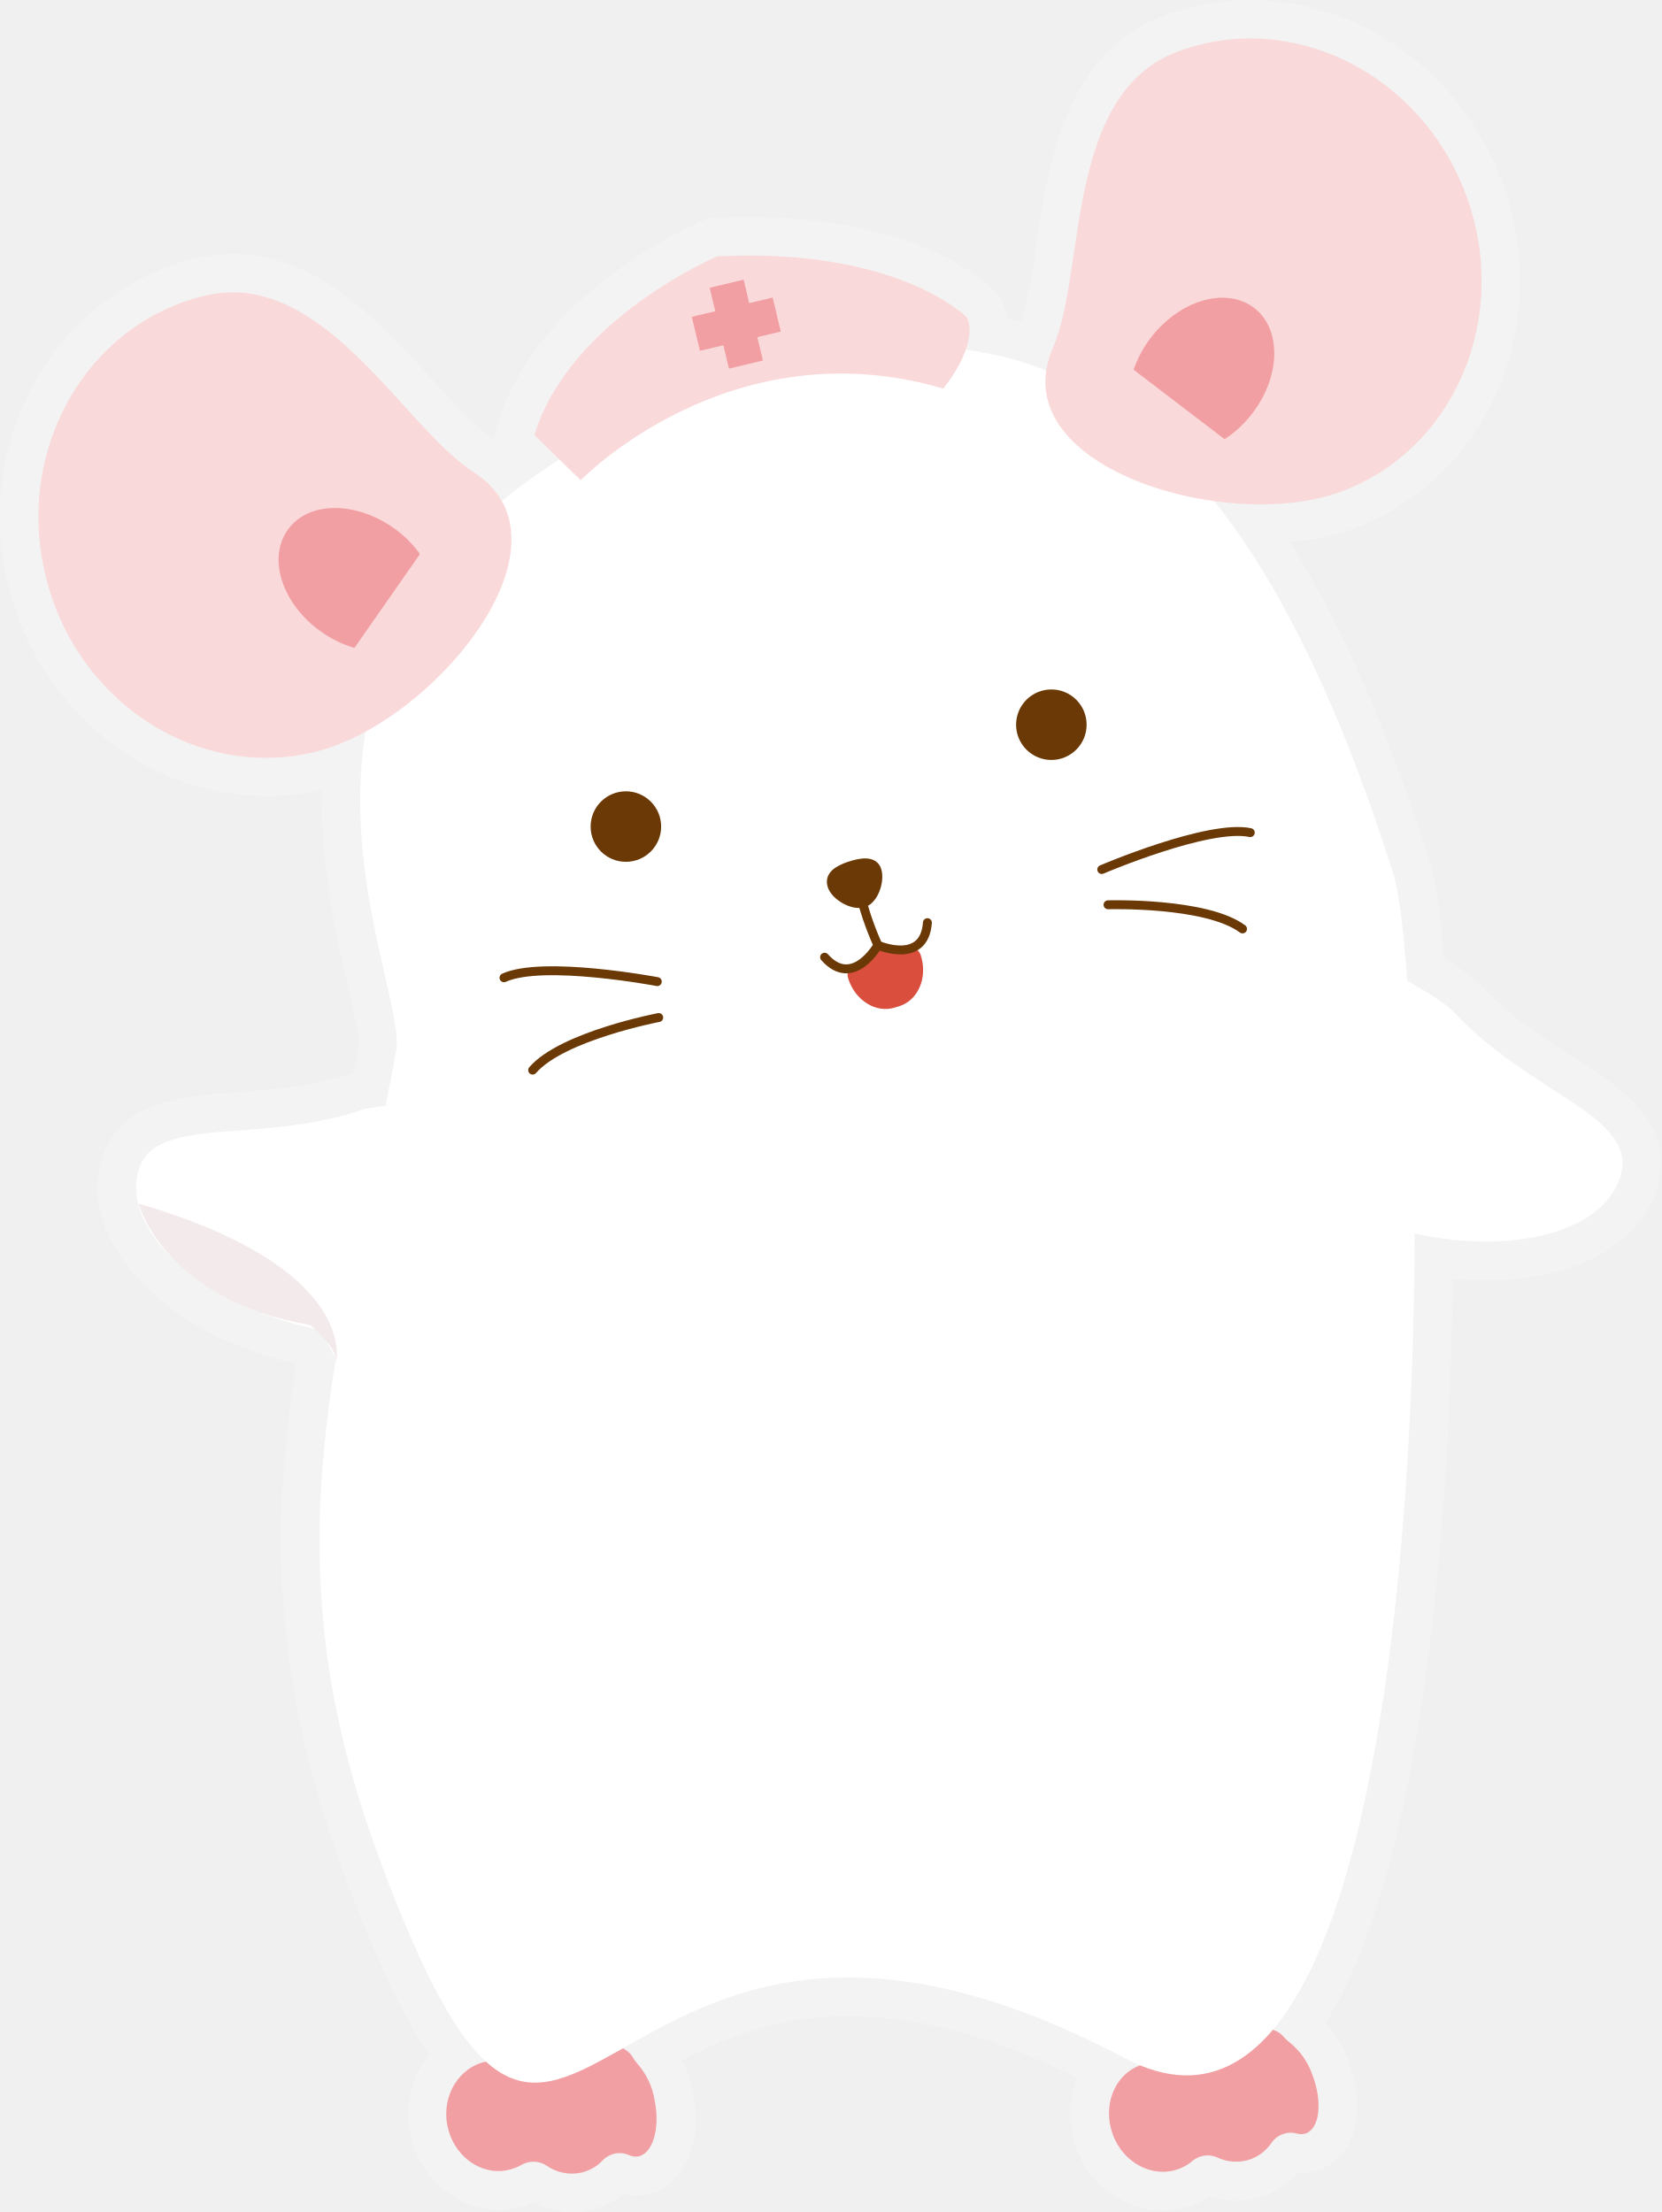
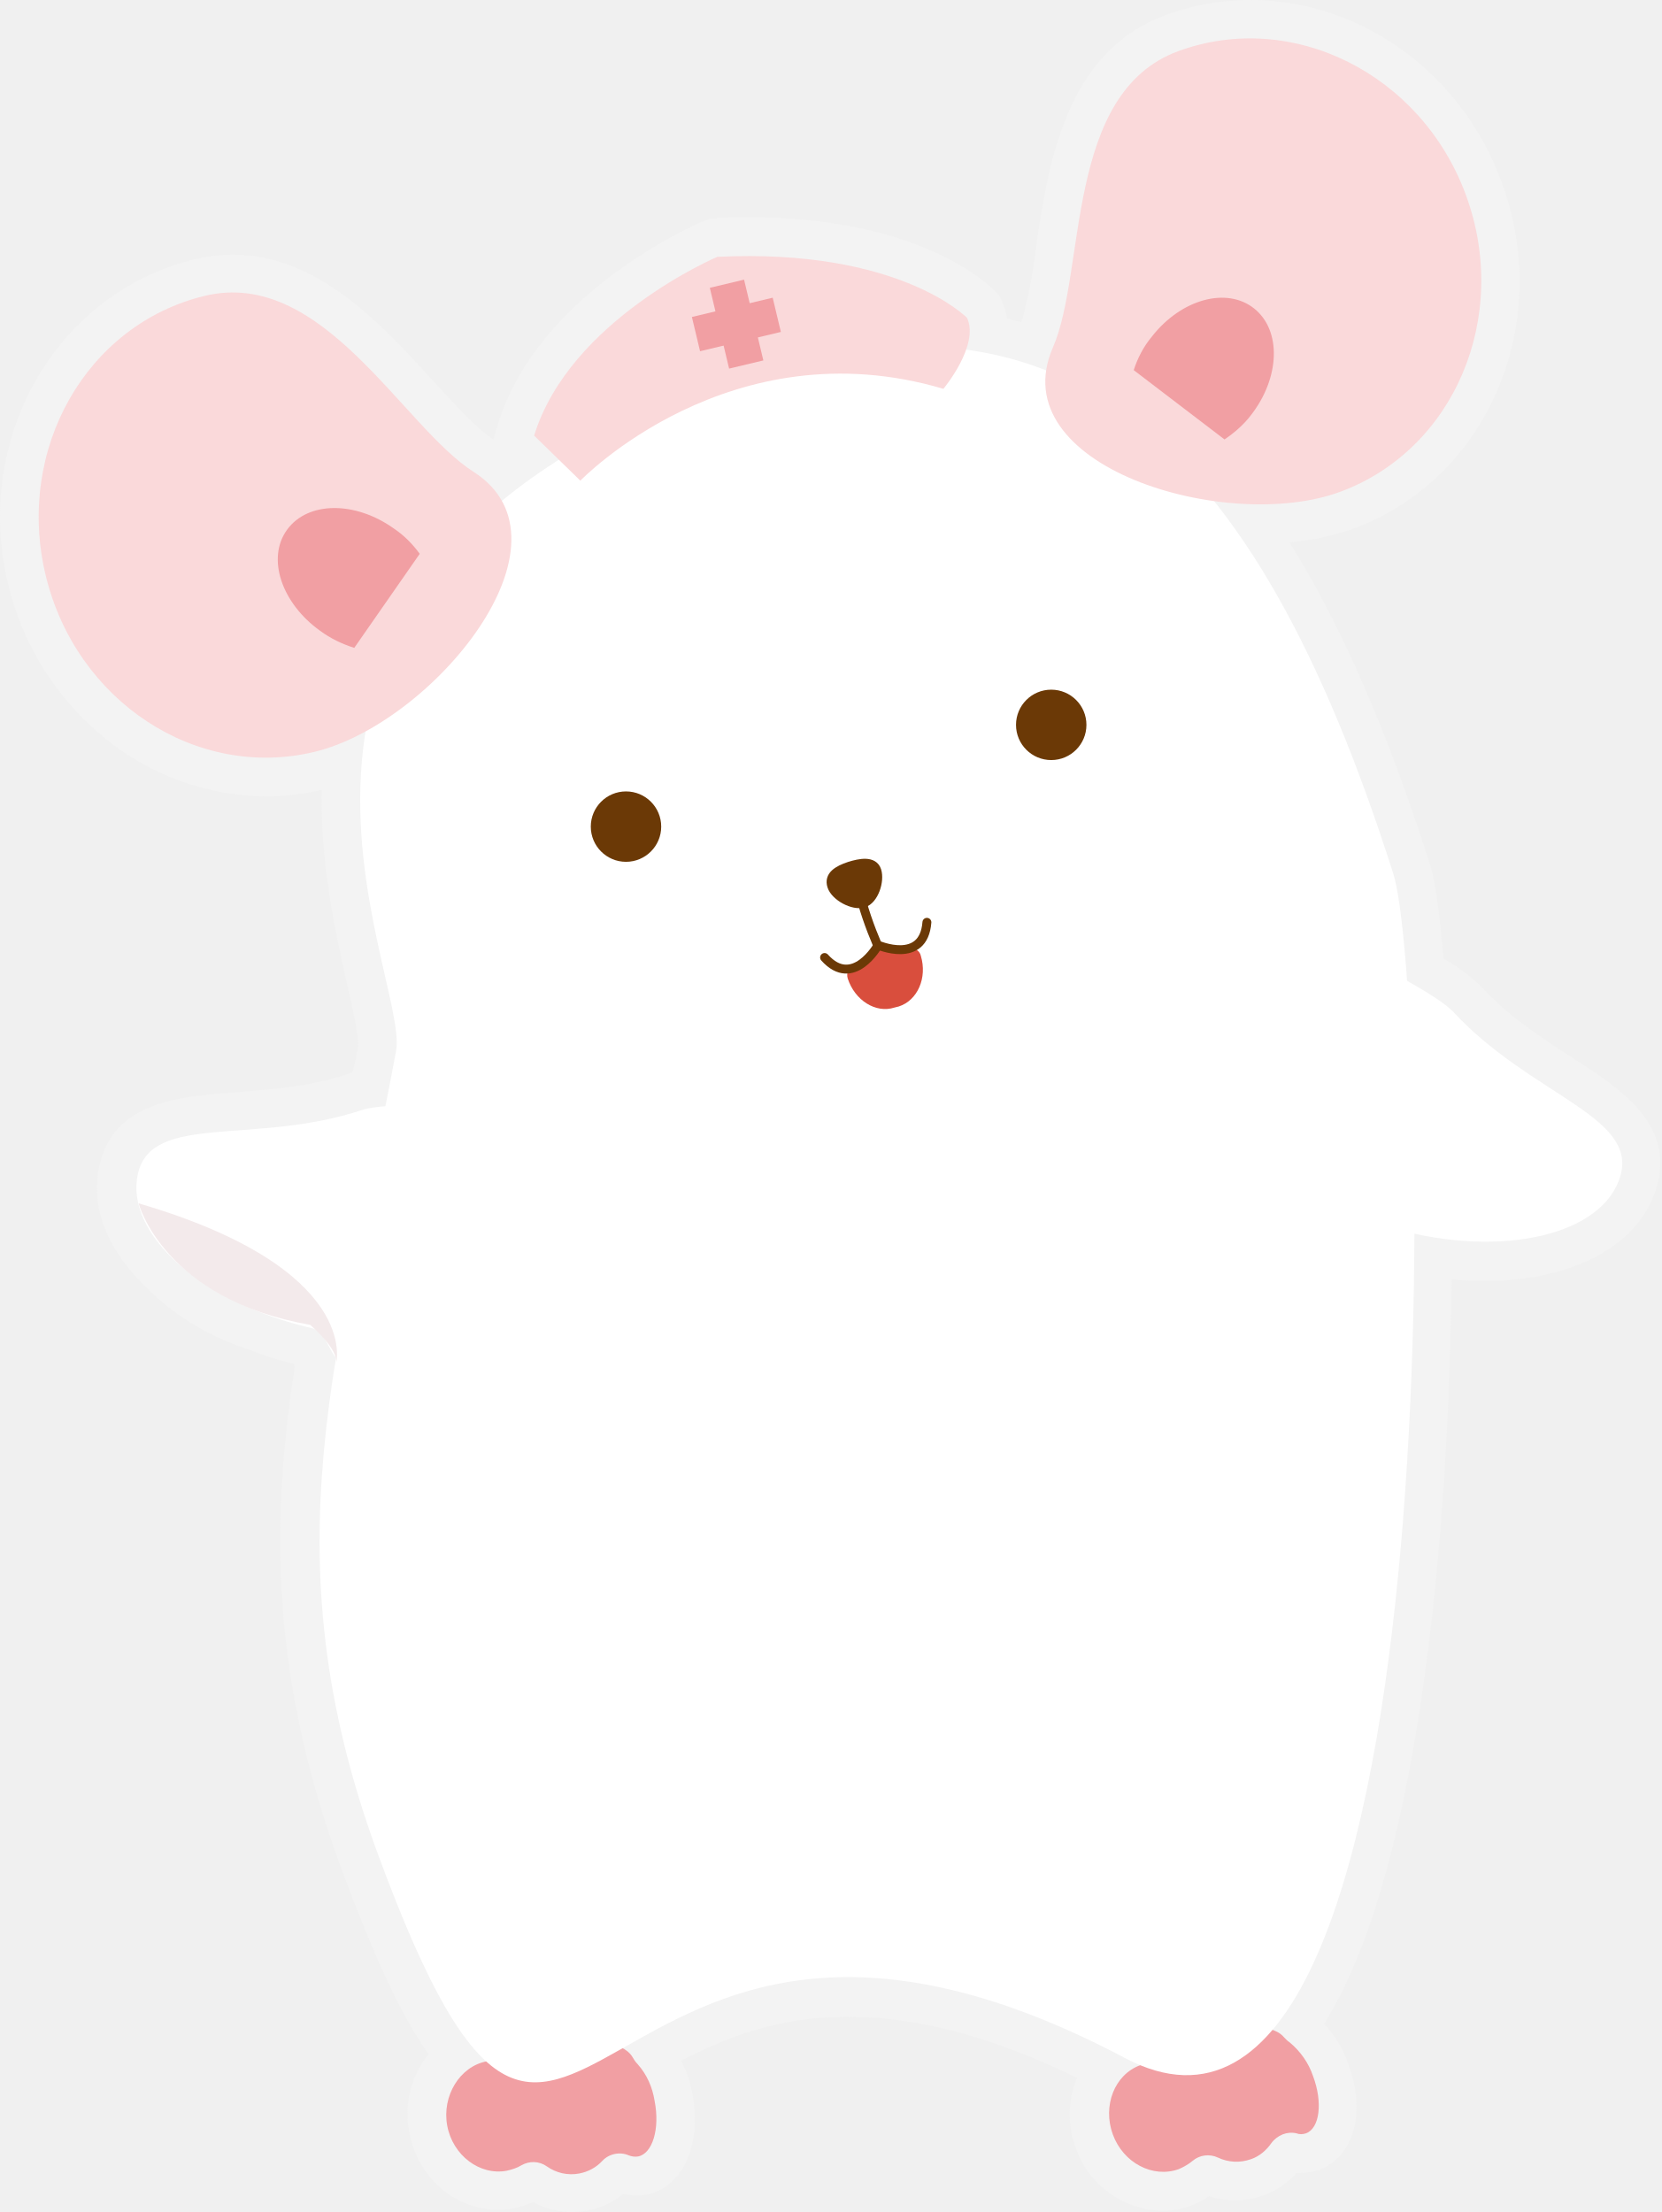
- <svg xmlns="http://www.w3.org/2000/svg" viewBox="0 0 301.97 402.17">
-   <defs>
-     <style>.cls-1{fill:#f3f3f3;}.cls-2{fill:#f19fa3;}.cls-3{fill:#fff;}.cls-4,.cls-5{fill:none;}.cls-10,.cls-5{stroke:#6b3906;stroke-width:1.62px;}.cls-5{stroke-linecap:round;stroke-linejoin:round;}.cls-6{fill:#f3eaeb;}.cls-7{fill:#fad9da;}.cls-10,.cls-8{fill:#6b3906;}.cls-9{fill:#d94e3d;}.cls-10{stroke-miterlimit:10;}</style>
-   </defs>
-   <g id="Layer_2" data-name="Layer 2">
-     <g id="Layer_1-2" data-name="Layer 1">
-       <path class="cls-1" d="M104,398.68a11.4,11.4,0,0,1-6.49-2,.86.86,0,0,0-.5-.16.79.79,0,0,0-.4.1A11.6,11.6,0,0,1,92.82,398a12.06,12.06,0,0,1-2.16.2c-6.15,0-11.5-4.72-12.72-11.23a13.75,13.75,0,0,1,4.69-13.23C77.31,367.12,71.89,356,65.5,338.64c-13.71-37.14-12.08-65.7-8.09-91-.24-.39-.45-.79-.66-1.16l-.36-.67c-.32-.37-.65-.72-.94-1A71.28,71.28,0,0,1,46.34,242a43.67,43.67,0,0,1-16.9-10.18c-6.5-6.06-9.27-12.91-7.81-19.28,2.08-9,11.54-9.73,21.56-10.48,6.57-.5,14-1.06,21.52-3.58a14.25,14.25,0,0,1,2.44-.55q.72-3.67,1.42-7.44c.36-2-.78-7-2-12.28-2.25-9.84-5.5-24.1-4.32-39.38A36.59,36.59,0,0,1,58,140.13a41.39,41.39,0,0,1-9.71,1.16c-20.49,0-38.36-14.73-43.45-35.81C-1.11,80.73,13,56,36.34,50.37a25.48,25.48,0,0,1,5.92-.71c14,0,24.49,11.57,33.78,21.77C80.33,76.14,84.38,80.59,88,82.9a19.91,19.91,0,0,1,3.89,3.22c1.37-1.05,2.8-2.08,4.27-3.1l-3-2.9.62-2c6.82-22.42,34.08-34.22,35.24-34.71l.57-.24.63,0c2-.1,3.93-.15,5.84-.15,29.93,0,41.72,11.82,42.21,12.33l.42.44.25.55a9.29,9.29,0,0,1,.77,4.43,66.14,66.14,0,0,1,8.09,2.08c.12-.32.25-.64.38-.95,1.71-3.93,2.59-9.88,3.53-16.18,2.24-15,5-33.6,21.25-39.6A41.19,41.19,0,0,1,227.29,3.5c18.62,0,35.7,12.38,42.5,30.8,8.82,23.88-2.33,50.07-24.85,58.38a46.38,46.38,0,0,1-15.79,2.51H228.1c10.67,15.35,20,36,28.54,62.7,1.17,3.68,2,11.67,2.52,18.36,2.92,1.7,6.15,3.77,7.68,5.41,5.39,5.79,11.67,9.83,17.21,13.4,8.44,5.44,16.42,10.58,13.94,19.5s-13.19,14.63-27.88,14.63a62,62,0,0,1-9.49-.75c-.34,35.79-3.64,110.67-24.3,139.93l.28.24a16.6,16.6,0,0,1,5.35,7.7c2.55,7,1.14,13.2-3.35,14.86a6.2,6.2,0,0,1-3.81.15h-.16a.74.74,0,0,0-.62.33,11.34,11.34,0,0,1-5.41,4.25,11.51,11.51,0,0,1-8.73-.36.79.79,0,0,0-.9.09,11.47,11.47,0,0,1-3.52,2.05,11.75,11.75,0,0,1-4.1.74,13.54,13.54,0,0,1-12.43-9.1,13.79,13.79,0,0,1,1.79-13.11c-17.3-8.86-32.55-13.16-46.54-13.16-15.29,0-26.35,5.28-35.31,10.24a16.64,16.64,0,0,1,3.69,8.17,18.23,18.23,0,0,1-.27,8.34c-.94,3.17-3,5.27-5.54,5.75A6.23,6.23,0,0,1,113,395a.86.86,0,0,0-.27,0,.76.76,0,0,0-.56.24,11.2,11.2,0,0,1-8.09,3.46Z" />
-       <path class="cls-1" d="M227.29,7C244,7,260,18,266.51,35.51c8.16,22.1-2,46.23-22.78,53.89a42.76,42.76,0,0,1-14.59,2.29,61.81,61.81,0,0,1-8.43-.59c12.78,16,23.35,38.77,32.59,67.84.92,2.87,1.81,9.77,2.51,19.42,3.7,2.07,7.19,4.3,8.46,5.67,14,15,33.37,18.74,30.35,29.58-2.13,7.65-11.95,12.06-24.51,12.06a61.15,61.15,0,0,1-13-1.44C256.94,277,251.21,345.56,231.4,369a4.65,4.65,0,0,1,1.79,1.12,8.08,8.08,0,0,0,1.27,1.21,13.19,13.19,0,0,1,4.19,6.09c1.79,4.84,1.22,9.51-1.26,10.43a3,3,0,0,1-.93.16,2.72,2.72,0,0,1-.8-.12,4.46,4.46,0,0,0-1-.13,4.25,4.25,0,0,0-3.53,1.88,7.87,7.87,0,0,1-3.73,2.93,8.12,8.12,0,0,1-2.7.47,8,8,0,0,1-3.34-.73,4.29,4.29,0,0,0-4.58.56,8.34,8.34,0,0,1-5.41,2,10,10,0,0,1-9.14-6.81c-1.92-5.2.33-10.83,5-12.59-.89-.37-1.81-.8-2.74-1.29-20.65-10.91-37-14.68-50.32-14.68-18.51,0-31.07,7.31-40.94,12.89a4.65,4.65,0,0,1,1.72,1.49,8.39,8.39,0,0,0,1,1.4,13.19,13.19,0,0,1,3.1,6.71c1,5.08-.4,9.58-3,10.07a3.73,3.73,0,0,1-.47,0,2.85,2.85,0,0,1-1.24-.29,4.25,4.25,0,0,0-4.78,1,7.77,7.77,0,0,1-4.17,2.26,8.27,8.27,0,0,1-1.4.12,8,8,0,0,1-4.51-1.39,4.33,4.33,0,0,0-4.61-.22,8.36,8.36,0,0,1-2.74,1,8.77,8.77,0,0,1-1.52.14c-4.38,0-8.36-3.47-9.28-8.37-1-5.41,2.12-10.54,7-11.53-5.76-5.23-11.84-16.45-19.58-37.41C56,302.71,56.44,275.62,61.06,247a2.86,2.86,0,0,0-.07-.28,29.62,29.62,0,0,1-1.73-2.92,22.84,22.84,0,0,0-2-2.08,2.94,2.94,0,0,0-.61-.22,67.4,67.4,0,0,1-9.15-2.8,39.76,39.76,0,0,1-15.65-9.41c-5.36-5-8.06-10.67-6.84-16,2.53-11,21.33-5,40.78-11.53a20.59,20.59,0,0,1,4.26-.69c.65-3.26,1.3-6.59,1.93-10,1.4-7.52-9.8-31.81-5.54-58.1a38.22,38.22,0,0,1-9.26,3.71,37.71,37.71,0,0,1-8.89,1.07c-18.34,0-35.28-13.4-40-33.14C2.74,81.75,15.67,59,37.16,53.78a21.73,21.73,0,0,1,5.1-.62c18.75,0,32,25.12,43.83,32.69a15,15,0,0,1,5.13,5.26,98.94,98.94,0,0,1,10.48-7.56L97.14,79.1C103.57,58,130.4,46.6,130.4,46.6c2-.09,3.85-.14,5.67-.14,28.79,0,39.69,11.26,39.69,11.26a7.91,7.91,0,0,1-.21,5.86,62.49,62.49,0,0,1,14.64,3.78,16.82,16.82,0,0,1,1.21-4.13c6.08-14,2-46.23,22.78-53.89A37.76,37.76,0,0,1,227.29,7m0-7V0a44.55,44.55,0,0,0-15.53,2.78c-18.18,6.71-21.26,27.32-23.5,42.37a96.26,96.26,0,0,1-2.57,13.35c-.87-.23-1.75-.45-2.63-.66a12.12,12.12,0,0,0-.92-3l-.5-1.11-.85-.88c-1.32-1.37-13.85-13.39-44.72-13.39-2,0-4,0-6,.15l-1.25.06-1.15.49c-1.22.52-29.92,12.94-37.21,36.91l-.83,2.72c-3.17-2.13-7-6.3-11-10.72-9.3-10.2-20.87-22.91-36.37-22.91a28.69,28.69,0,0,0-6.74.81C10.31,53.06-5,79.68,1.47,106.3A51.56,51.56,0,0,0,18.78,134a46.93,46.93,0,0,0,29.54,10.75,45.12,45.12,0,0,0,10.21-1.18C58.25,157.42,61.12,170,63.17,179c1,4.18,2.14,9.39,2,10.9s-.63,3.34-1,5.1l-.56.17c-7.08,2.39-14.3,2.93-20.67,3.41-10.33.78-22,1.66-24.7,13.19-1.75,7.62,1.37,15.63,8.79,22.58a46.88,46.88,0,0,0,18.13,10.94,73.07,73.07,0,0,0,8.42,2.68l.11.2.09.17c-3.92,25.46-5.31,54.24,8.46,91.54,5.85,15.87,10.84,26.55,15.8,33.63a17.43,17.43,0,0,0-3.52,14.17c1.53,8.16,8.32,14.09,16.16,14.09a15.26,15.26,0,0,0,6.28-1.35,15,15,0,0,0,7.1,1.78,14.34,14.34,0,0,0,2.62-.23h.08a14.81,14.81,0,0,0,6.6-3.07,9.82,9.82,0,0,0,2.29.27,10,10,0,0,0,1.64-.14h.11c6.69-1.25,10.31-8.85,8.62-18.11a20.06,20.06,0,0,0-2.1-6.34c8.12-4.24,17.57-8,30.27-8s26.23,3.65,41.68,11.15a17.55,17.55,0,0,0-.21,12.83,17,17,0,0,0,15.71,11.39,15.25,15.25,0,0,0,5.31-.95,15.48,15.48,0,0,0,3.24-1.66,14.93,14.93,0,0,0,9.84-.11h.08a14.77,14.77,0,0,0,6-4.14l.65,0a9.89,9.89,0,0,0,3.24-.55l.06,0,.05,0c6.38-2.36,8.66-10.47,5.45-19.31a19.83,19.83,0,0,0-4.38-7.33c7.78-12.48,13.71-32.33,17.67-59.17s5.22-55,5.53-76.25c2,.19,4.05.28,6,.28,16.33,0,28.31-6.58,31.26-17.19,3.16-11.39-6.71-17.76-15.43-23.37-5.36-3.46-11.45-7.38-16.54-12.85a34.33,34.33,0,0,0-6.9-5.11c-.7-8.44-1.55-14.26-2.53-17.33-7.67-24.14-16.07-43.38-25.51-58.36a45.84,45.84,0,0,0,11.7-2.5c24.32-9,36.4-37.18,26.92-62.88C265.77,13.3,247.37,0,227.29,0Z" />
-       <path id="Path_4" data-name="Path 4" class="cls-2" d="M207.26,375.49h0a4.8,4.8,0,0,0,1.23-.64,32.92,32.92,0,0,1,8.39-4.44c7.26-2.68,14.13-2.64,16.3-.26a8.08,8.08,0,0,0,1.27,1.21,13.19,13.19,0,0,1,4.19,6.09c1.78,4.84,1.22,9.51-1.26,10.43a2.84,2.84,0,0,1-1.73,0,4.26,4.26,0,0,0-4.55,1.75,7.87,7.87,0,0,1-3.73,2.93,8,8,0,0,1-6-.26,4.29,4.29,0,0,0-4.58.56,8.32,8.32,0,0,1-2.52,1.48c-4.72,1.74-10.11-1.07-12-6.29S202.55,377.23,207.26,375.49Z" />
-       <path id="Path_5" data-name="Path 5" class="cls-2" d="M88.5,374.8h0a4.66,4.66,0,0,0,1.31-.42,33.06,33.06,0,0,1,9-3c7.61-1.42,14.37-.22,16.11,2.5a8.39,8.39,0,0,0,1,1.4,13.19,13.19,0,0,1,3.1,6.71c1,5.08-.4,9.58-3,10.07a2.81,2.81,0,0,1-1.71-.25,4.25,4.25,0,0,0-4.78,1,7.77,7.77,0,0,1-4.17,2.26,8,8,0,0,1-5.91-1.27,4.32,4.32,0,0,0-4.61-.22,8.36,8.36,0,0,1-2.74,1c-4.94.92-9.78-2.77-10.8-8.23S83.55,375.72,88.5,374.8Z" />
-       <path id="Path_6" data-name="Path 6" class="cls-3" d="M68.78,337.43c36,97.59,36.05-15.86,135.71,36.78,60.95,32.19,55.35-194.71,48.81-215.27C228,79.36,192.73,47.23,129.59,70.21c-96,34.91-55,106.92-57.58,120.9C61.89,245.57,48.19,281.64,68.78,337.43Z" />
-       <path id="Path_7" data-name="Path 7" class="cls-3" d="M244.82,226c2.75,1.2,5.45-3.51,8.55-2.65,19.77,5.49,38.24,1.15,41.25-9.69S278.25,199.05,264.27,184c-2.83-3.05-16.55-10.32-19.46-10.71Z" />
-       <path id="Path_8" data-name="Path 8" class="cls-3" d="M62.93,247.9c-3-.25-3.11-5.69-6.25-6.41-20-4.6-34.16-17.22-31.64-28.18s21.33-5,40.78-11.53c4-1.33,19.48-1.18,22.22-.14Z" />
-       <path id="Path_9" data-name="Path 9" class="cls-4" d="M197.22,241l-6.17,21.68-10.8,38-13.72,48.23" />
-       <g id="Group_205" data-name="Group 205">
-         <path id="Path_10" data-name="Path 10" class="cls-3" d="M83,168.16c8.85,24,33.41,49,49.57,27.7,13.44-17.72,30.61-33.38,21.76-57.35s-32.94-37.16-53.8-29.46S74.11,144.19,83,168.16Z" />
-         <path id="Path_11" data-name="Path 11" class="cls-3" d="M224.92,125c8.85,24,14.7,75.83-19.71,57.36-19.6-10.52-41.24-17.59-50.09-41.56s.9-49.65,21.76-57.35S216.07,101,224.92,125Z" />
-         <path id="Path_12" data-name="Path 12" class="cls-3" d="M137.07,340.49a53.45,53.45,0,0,1,22.79,3.23L187.32,354c14.28,5.46,34.81-5.05,39.74-14.16,7.87-14.54,9.09-40.16,9.95-55a78.47,78.47,0,0,0-.91-17.25l-13-79c-.37-2.27-.68-4.54-.85-6.83-1.07-14.16-10.71-13-26.49-12.78l-48.43.65c-29.06.39-42.34,22.53-52.87,51.47a52.82,52.82,0,0,0-2.2,8L81.43,284.83a51.71,51.71,0,0,0-.94,12.35C81.3,314,88.09,336,101.2,340.8,106.06,342.57,124.62,341.44,137.07,340.49Z" />
-         <circle id="Ellipse_17" data-name="Ellipse 17" class="cls-3" cx="161.35" cy="167.33" r="27.81" />
+ <svg xmlns="http://www.w3.org/2000/svg" version="1.1" id="Layer_1" x="0px" y="0px" viewBox="0 0 302 402.2" style="enable-background:new 0 0 302 402.2;" xml:space="preserve">
+   <style type="text/css">
+ 	.st0{fill:#F3F3F3;}
+ 	.st1{fill:#F19FA3;}
+ 	.st2{fill:#FFFFFF;}
+ 	.st3{fill:none;}
+ 	.st4{fill:none;stroke:#6B3906;stroke-width:1.62;stroke-linecap:round;stroke-linejoin:round;}
+ 	.st5{fill:#F3EAEB;}
+ 	.st6{fill:#FAD9DA;}
+ 	.st7{fill:#6B3906;}
+ 	.st8{fill:#D94E3D;}
+ 	.st9{fill:#6B3906;stroke:#6B3906;stroke-width:1.62;stroke-miterlimit:10;}
+ </style>
+   <g>
+     <g id="Layer_1-2">
+       <path class="st0" d="M104,398.7c-2.3,0-4.6-0.7-6.5-2c-0.1-0.1-0.3-0.2-0.5-0.2c-0.1,0-0.3,0-0.4,0.1c-1.2,0.7-2.5,1.1-3.8,1.4    c-0.7,0.1-1.4,0.2-2.2,0.2c-6.2,0-11.5-4.7-12.7-11.2c-1-4.9,0.8-10,4.7-13.2c-5.3-6.6-10.7-17.7-17.1-35.1    c-13.7-37.1-12.1-65.7-8.1-91c-0.2-0.4-0.5-0.8-0.7-1.2l-0.4-0.7c-0.3-0.4-0.7-0.7-0.9-1c-3.1-0.7-6.1-1.7-9.1-2.8    c-6.3-2.1-12.1-5.5-16.9-10.2c-6.5-6.1-9.3-12.9-7.8-19.3c2.1-9,11.5-9.7,21.6-10.5c6.6-0.5,14-1.1,21.5-3.6    c0.8-0.3,1.6-0.4,2.4-0.6c0.5-2.4,1-4.9,1.4-7.4c0.4-2-0.8-7-2-12.3c-2.2-9.8-5.5-24.1-4.3-39.4c-1.4,0.5-2.8,1-4.3,1.3    c-3.2,0.8-6.4,1.2-9.7,1.2c-20.5,0-38.4-14.7-43.5-35.8C-1.1,80.7,13,56,36.3,50.4c1.9-0.5,3.9-0.7,5.9-0.7    c14,0,24.5,11.6,33.8,21.8c4.3,4.7,8.3,9.2,12,11.5c1.4,0.9,2.7,2,3.9,3.2c1.4-1.1,2.8-2.1,4.3-3.1l-3-2.9l0.6-2    c6.8-22.4,34.1-34.2,35.2-34.7l0.6-0.2h0.6c2-0.1,3.9-0.2,5.8-0.2c29.9,0,41.7,11.8,42.2,12.3l0.4,0.4l0.2,0.5    c0.6,1.4,0.9,2.9,0.8,4.4c2.7,0.5,5.4,1.2,8.1,2.1c0.1-0.3,0.2-0.6,0.4-1c1.7-3.9,2.6-9.9,3.5-16.2c2.2-15,5-33.6,21.2-39.6    c4.6-1.7,9.4-2.6,14.3-2.6c18.6,0,35.7,12.4,42.5,30.8c8.8,23.9-2.3,50.1-24.9,58.4c-5.1,1.7-10.4,2.6-15.8,2.5h-1    c10.7,15.3,20,36,28.5,62.7c1.2,3.7,2,11.7,2.5,18.4c2.9,1.7,6.1,3.8,7.7,5.4c5.4,5.8,11.7,9.8,17.2,13.4    c8.4,5.4,16.4,10.6,13.9,19.5s-13.2,14.6-27.9,14.6c-3.2,0-6.4-0.3-9.5-0.8c-0.3,35.8-3.6,110.7-24.3,139.9l0.3,0.2    c2.5,2,4.3,4.7,5.4,7.7c2.6,7,1.1,13.2-3.4,14.9c-1.2,0.4-2.6,0.5-3.8,0.1h-0.2c-0.2,0-0.5,0.1-0.6,0.3c-1.3,1.9-3.2,3.4-5.4,4.2    c-2.8,1-6,0.9-8.7-0.4c-0.3-0.2-0.6-0.1-0.9,0.1c-1,0.9-2.2,1.6-3.5,2c-1.3,0.5-2.7,0.7-4.1,0.7c-5.6-0.2-10.6-3.8-12.4-9.1    c-1.7-4.4-1-9.3,1.8-13.1c-17.3-8.9-32.6-13.2-46.5-13.2c-15.3,0-26.3,5.3-35.3,10.2c2,2.3,3.2,5.2,3.7,8.2    c0.6,2.8,0.5,5.6-0.3,8.3c-0.9,3.2-3,5.3-5.5,5.8c-1.3,0.2-2.6,0-3.7-0.5c-0.1,0-0.2,0-0.3,0c-0.2,0-0.4,0.1-0.6,0.2    C110.1,397.4,107.1,398.7,104,398.7L104,398.7z" />
+       <path class="st0" d="M227.3,7C244,7,260,18,266.5,35.5c8.2,22.1-2,46.2-22.8,53.9c-4.7,1.6-9.6,2.4-14.6,2.3    c-2.8,0-5.6-0.2-8.4-0.6c12.8,16,23.4,38.8,32.6,67.8c0.9,2.9,1.8,9.8,2.5,19.4c3.7,2.1,7.2,4.3,8.5,5.7    c14,15,33.4,18.7,30.4,29.6c-2.1,7.6-12,12.1-24.5,12.1c-4.4,0-8.7-0.5-13-1.4c-0.2,52.8-5.9,121.3-25.7,144.8    c0.7,0.2,1.3,0.6,1.8,1.1c0.4,0.4,0.8,0.9,1.3,1.2c1.9,1.6,3.4,3.7,4.2,6.1c1.8,4.8,1.2,9.5-1.3,10.4c-0.3,0.1-0.6,0.2-0.9,0.2    c-0.3,0-0.5,0-0.8-0.1c-0.3-0.1-0.7-0.1-1-0.1c-1.4,0-2.7,0.7-3.5,1.9c-0.9,1.3-2.2,2.4-3.7,2.9c-0.9,0.3-1.8,0.5-2.7,0.5    c-1.2,0-2.3-0.2-3.3-0.7c-1.5-0.7-3.3-0.5-4.6,0.6c-1.5,1.3-3.4,2-5.4,2c-4.2-0.1-7.8-2.9-9.1-6.8c-1.9-5.2,0.3-10.8,5-12.6    c-0.9-0.4-1.8-0.8-2.7-1.3c-20.6-10.9-37-14.7-50.3-14.7c-18.5,0-31.1,7.3-40.9,12.9c0.7,0.3,1.3,0.9,1.7,1.5c0.3,0.5,0.6,1,1,1.4    c1.7,1.9,2.7,4.2,3.1,6.7c1,5.1-0.4,9.6-3,10.1c-0.2,0-0.3,0-0.5,0c-0.4,0-0.9-0.1-1.2-0.3c-1.6-0.7-3.6-0.3-4.8,1    c-1.1,1.2-2.6,2-4.2,2.3c-0.5,0.1-0.9,0.1-1.4,0.1c-1.6,0-3.2-0.5-4.5-1.4c-1.4-1-3.2-1-4.6-0.2c-0.8,0.5-1.8,0.8-2.7,1    c-0.5,0.1-1,0.1-1.5,0.1c-4.4,0-8.4-3.5-9.3-8.4c-1-5.4,2.1-10.5,7-11.5c-5.8-5.2-11.8-16.5-19.6-37.4    C56,302.7,56.4,275.6,61.1,247c0-0.1,0-0.2-0.1-0.3c-0.6-0.9-1.2-1.9-1.7-2.9c-0.6-0.7-1.3-1.4-2-2.1c-0.2-0.1-0.4-0.2-0.6-0.2    c-3.1-0.7-6.2-1.7-9.2-2.8c-5.9-1.9-11.2-5.1-15.6-9.4c-5.4-5-8.1-10.7-6.8-16c2.5-11,21.3-5,40.8-11.5c1.4-0.4,2.8-0.6,4.3-0.7    c0.7-3.3,1.3-6.6,1.9-10c1.4-7.5-9.8-31.8-5.5-58.1c-2.9,1.6-6,2.9-9.3,3.7c-2.9,0.7-5.9,1.1-8.9,1.1c-18.3,0-35.3-13.4-40-33.1    C2.7,81.8,15.7,59,37.2,53.8c1.7-0.4,3.4-0.6,5.1-0.6c18.8,0,32,25.1,43.8,32.7c2.1,1.3,3.9,3.1,5.1,5.3c3.3-2.7,6.8-5.3,10.5-7.6    l-4.6-4.5c6.4-21.1,33.3-32.5,33.3-32.5c2-0.1,3.9-0.1,5.7-0.1c28.8,0,39.7,11.3,39.7,11.3c0.7,1.9,0.6,4-0.2,5.9    c5,0.7,9.9,1.9,14.6,3.8c0.2-1.4,0.6-2.8,1.2-4.1c6.1-14,2-46.2,22.8-53.9C218.4,7.8,222.8,7,227.3,7 M227.3,0L227.3,0    c-5.3,0-10.6,0.9-15.5,2.8c-18.2,6.7-21.3,27.3-23.5,42.4c-0.5,4.5-1.4,9-2.6,13.4c-0.9-0.2-1.8-0.5-2.6-0.7c-0.2-1-0.5-2-0.9-3    l-0.5-1.1l-0.9-0.9c-1.3-1.4-13.9-13.4-44.7-13.4c-2,0-4,0-6,0.2l-1.2,0.1l-1.2,0.5c-1.2,0.5-29.9,12.9-37.2,36.9l-0.8,2.7    c-3.2-2.1-7-6.3-11-10.7c-9.3-10.2-20.9-22.9-36.4-22.9c-2.3,0-4.5,0.3-6.7,0.8C10.3,53.1-5,79.7,1.5,106.3    c2.6,10.9,8.7,20.6,17.3,27.7c8.3,6.9,18.8,10.7,29.5,10.8c3.4,0,6.9-0.4,10.2-1.2c-0.3,13.8,2.6,26.4,4.6,35.4    c1,4.2,2.1,9.4,2,10.9s-0.6,3.3-1,5.1l-0.6,0.2c-7.1,2.4-14.3,2.9-20.7,3.4c-10.3,0.8-22,1.7-24.7,13.2    c-1.8,7.6,1.4,15.6,8.8,22.6c5.1,5,11.3,8.7,18.1,10.9c2.8,1.1,5.6,2,8.4,2.7l0.1,0.2l0.1,0.2c-3.9,25.5-5.3,54.2,8.5,91.5    c5.9,15.9,10.8,26.5,15.8,33.6c-3.2,4-4.5,9.2-3.5,14.2c1.5,8.2,8.3,14.1,16.2,14.1c2.2,0,4.3-0.5,6.3-1.4    c2.2,1.2,4.6,1.8,7.1,1.8c0.9,0,1.8-0.1,2.6-0.2h0.1c2.4-0.5,4.7-1.5,6.6-3.1c0.8,0.2,1.5,0.3,2.3,0.3c0.5,0,1.1,0,1.6-0.1h0.1    c6.7-1.2,10.3-8.9,8.6-18.1c-0.3-2.2-1.1-4.4-2.1-6.3c8.1-4.2,17.6-8,30.3-8s26.2,3.6,41.7,11.1c-1.7,4.1-1.8,8.7-0.2,12.8    c2.3,6.7,8.6,11.2,15.7,11.4c1.8,0,3.6-0.3,5.3-1c1.1-0.4,2.2-1,3.2-1.7c3.2,1.1,6.7,1,9.8-0.1h0.1c2.3-0.9,4.4-2.3,6-4.1h0.6    c1.1,0,2.2-0.2,3.2-0.5h0.1h0.1c6.4-2.4,8.7-10.5,5.4-19.3c-0.9-2.7-2.4-5.2-4.4-7.3c7.8-12.5,13.7-32.3,17.7-59.2    s5.2-55,5.5-76.2c2,0.2,4,0.3,6,0.3c16.3,0,28.3-6.6,31.3-17.2c3.2-11.4-6.7-17.8-15.4-23.4c-5.4-3.5-11.5-7.4-16.5-12.9    c-2.1-2-4.4-3.7-6.9-5.1c-0.7-8.4-1.5-14.3-2.5-17.3c-7.7-24.1-16.1-43.4-25.5-58.4c4-0.3,7.9-1.2,11.7-2.5    c24.3-9,36.4-37.2,26.9-62.9C265.8,13.3,247.4,0,227.3,0z" />
+       <path id="Path_4" class="st1" d="M207.3,375.5L207.3,375.5c0.4-0.2,0.9-0.4,1.2-0.6c2.6-1.9,5.4-3.4,8.4-4.4    c7.3-2.7,14.1-2.6,16.3-0.3c0.4,0.4,0.8,0.9,1.3,1.2c1.9,1.6,3.4,3.7,4.2,6.1c1.8,4.8,1.2,9.5-1.3,10.4c-0.6,0.2-1.2,0.2-1.7,0    c-1.7-0.4-3.5,0.3-4.6,1.8c-0.9,1.3-2.2,2.4-3.7,2.9c-2,0.7-4.1,0.6-6-0.3c-1.5-0.7-3.3-0.5-4.6,0.6c-0.7,0.6-1.6,1.1-2.5,1.5    c-4.7,1.7-10.1-1.1-12-6.3S202.6,377.2,207.3,375.5z" />
+       <path id="Path_5" class="st1" d="M88.5,374.8L88.5,374.8c0.5-0.1,0.9-0.2,1.3-0.4c2.8-1.4,5.9-2.4,9-3c7.6-1.4,14.4-0.2,16.1,2.5    c0.3,0.5,0.6,1,1,1.4c1.7,1.9,2.7,4.2,3.1,6.7c1,5.1-0.4,9.6-3,10.1c-0.6,0.1-1.2,0-1.7-0.2c-1.6-0.7-3.6-0.3-4.8,1    c-1.1,1.2-2.6,2-4.2,2.3c-2.1,0.4-4.2-0.1-5.9-1.3c-1.4-1-3.2-1-4.6-0.2c-0.8,0.5-1.8,0.8-2.7,1c-4.9,0.9-9.8-2.8-10.8-8.2    S83.6,375.7,88.5,374.8z" />
+       <path id="Path_6" class="st2" d="M68.8,337.4c36,97.6,36.1-15.9,135.7,36.8c60.9,32.2,55.3-194.7,48.8-215.3    C228,79.4,192.7,47.2,129.6,70.2c-96,34.9-55,106.9-57.6,120.9C61.9,245.6,48.2,281.6,68.8,337.4z" />
+       <path id="Path_7" class="st2" d="M244.8,226c2.8,1.2,5.4-3.5,8.6-2.6c19.8,5.5,38.2,1.1,41.2-9.7s-16.4-14.6-30.4-29.7    c-2.8-3.1-16.6-10.3-19.5-10.7L244.8,226z" />
+       <path id="Path_8" class="st2" d="M62.9,247.9c-3-0.2-3.1-5.7-6.2-6.4c-20-4.6-34.2-17.2-31.6-28.2s21.3-5,40.8-11.5    c4-1.3,19.5-1.2,22.2-0.1L62.9,247.9z" />
+       <path id="Path_9" class="st3" d="M197.2,241l-6.2,21.7l-10.8,38l-13.7,48.2" />
+       <g id="Group_205">
+         <path id="Path_10" class="st2" d="M83,168.2c8.8,24,33.4,49,49.6,27.7c13.4-17.7,30.6-33.4,21.8-57.3s-32.9-37.2-53.8-29.5     S74.1,144.2,83,168.2z" />
+         <path id="Path_11" class="st2" d="M224.9,125c8.9,24,14.7,75.8-19.7,57.4c-19.6-10.5-41.2-17.6-50.1-41.6s0.9-49.7,21.8-57.3     S216.1,101,224.9,125z" />
+         <path id="Path_12" class="st2" d="M137.1,340.5c7.7-0.6,15.5,0.5,22.8,3.2l27.5,10.3c14.3,5.5,34.8-5,39.7-14.2     c7.9-14.5,9.1-40.2,9.9-55c0.3-5.8,0-11.6-0.9-17.2l-13-79c-0.4-2.3-0.7-4.5-0.9-6.8c-1.1-14.2-10.7-13-26.5-12.8l-48.4,0.6     c-29.1,0.4-42.3,22.5-52.9,51.5c-0.9,2.6-1.7,5.3-2.2,8l-10.8,55.7c-0.8,4.1-1.1,8.2-0.9,12.4c0.8,16.8,7.6,38.8,20.7,43.6     C106.1,342.6,124.6,341.4,137.1,340.5z" />
+         <circle id="Ellipse_17" class="st2" cx="161.4" cy="167.3" r="27.8" />
      </g>
-       <path id="Path_13" data-name="Path 13" class="cls-5" d="M119.48,178.47s-20.76-3.93-27.87-.7" />
-       <path id="Path_14" data-name="Path 14" class="cls-5" d="M119.74,185s-17.52,3.34-22.92,9.56" />
-       <path id="Path_15" data-name="Path 15" class="cls-5" d="M200.27,158.09s19.42-8.32,27-6.71" />
-       <path id="Path_16" data-name="Path 16" class="cls-5" d="M201.41,164.5s17.84-.52,24.45,4.39" />
-       <path id="Path_18" data-name="Path 18" class="cls-6" d="M25.19,218.83s4.51,17.45,31.23,22.1c0,0,5.23,4.36,4.65,7C61.07,247.9,65.85,230.74,25.19,218.83Z" />
-       <path id="Path_19" data-name="Path 19" class="cls-7" d="M191.4,63.23C182,84.85,223,97.05,243.73,89.4s30.94-31.79,22.78-53.89S234.92,1.69,214.18,9.34,197.48,49.24,191.4,63.23Z" />
-       <path id="Path_20" data-name="Path 20" class="cls-7" d="M86.09,85.85c19.84,12.72-7.4,45.68-28.88,50.87s-43.4-9.16-48.94-32.07S15.67,59,37.16,53.78,73.25,77.61,86.09,85.85Z" />
-       <path id="Path_21" data-name="Path 21" class="cls-2" d="M209.39,61.15a20.21,20.21,0,0,0-3.33,6.07L222.6,79.85a20.2,20.2,0,0,0,4.84-4.43c5.33-6.75,5.62-15.42.63-19.36S214.72,54.4,209.39,61.15Z" />
-       <path id="Path_22" data-name="Path 22" class="cls-2" d="M58.22,114.74a20.11,20.11,0,0,0,6.21,3.06l11.91-17.07a20.27,20.27,0,0,0-4.65-4.64c-7-5-15.64-5-19.36.2S51.24,109.71,58.22,114.74Z" />
-       <circle id="Ellipse_18" data-name="Ellipse 18" class="cls-8" cx="191.11" cy="131.76" r="6.41" />
-       <circle id="Ellipse_19" data-name="Ellipse 19" class="cls-8" cx="113.77" cy="150.28" r="6.41" />
-       <path id="Path_23" data-name="Path 23" class="cls-9" d="M155.28,175.38l2.78-.86s1.47-2.43,2.08-2.14a28.69,28.69,0,0,0,3.33.47l1.63-.5a1.93,1.93,0,0,1,2.31,1.45c1.24,4-.55,8.1-4,9.16l-.76.23c-3.44,1.07-7.23-1.31-8.47-5.3h0A2,2,0,0,1,155.28,175.38Z" />
-       <g id="Group_206" data-name="Group 206">
-         <path id="Path_24" data-name="Path 24" class="cls-5" d="M156.14,161.61a55,55,0,0,0,3.44,10.24s8.43,3.67,9-4.1" />
-         <path id="Path_25" data-name="Path 25" class="cls-5" d="M159.58,171.85s-4.52,8-9.69,2.18" />
+       <path id="Path_15_2_" class="st4" d="M227.3,151.4" />
+       <path id="Path_15_1_" class="st4" d="M200.3,158.1" />
+       <path id="Path_18" class="st5" d="M25.2,218.8c0,0,4.5,17.4,31.2,22.1c0,0,5.2,4.4,4.7,7C61.1,247.9,65.8,230.7,25.2,218.8z" />
+       <path id="Path_19" class="st6" d="M191.4,63.2C182,84.8,223,97.1,243.7,89.4s30.9-31.8,22.8-53.9S234.9,1.7,214.2,9.3    S197.5,49.2,191.4,63.2z" />
+       <path id="Path_20" class="st6" d="M86.1,85.8c19.8,12.7-7.4,45.7-28.9,50.9s-43.4-9.2-48.9-32.1S15.7,59,37.2,53.8    S73.2,77.6,86.1,85.8z" />
+       <path id="Path_21" class="st1" d="M209.4,61.2c-1.5,1.8-2.6,3.9-3.3,6.1l16.5,12.6c1.8-1.2,3.5-2.7,4.8-4.4    c5.3-6.8,5.6-15.4,0.6-19.4S214.7,54.4,209.4,61.2z" />
+       <path id="Path_22" class="st1" d="M58.2,114.7c1.9,1.4,4,2.4,6.2,3.1l11.9-17.1c-1.3-1.8-2.9-3.4-4.7-4.6c-7-5-15.6-5-19.4,0.2    S51.2,109.7,58.2,114.7z" />
+       <circle id="Ellipse_18" class="st7" cx="191.1" cy="131.8" r="6.4" />
+       <circle id="Ellipse_19" class="st7" cx="113.8" cy="150.3" r="6.4" />
+       <path id="Path_23" class="st8" d="M155.3,175.4l2.8-0.9c0,0,1.5-2.4,2.1-2.1c1.1,0.2,2.2,0.4,3.3,0.5l1.6-0.5    c1-0.2,2.1,0.4,2.3,1.4c1.2,4-0.6,8.1-4,9.2l-0.8,0.2c-3.4,1.1-7.2-1.3-8.5-5.3l0,0C153.8,176.9,154.3,175.8,155.3,175.4z" />
+       <g id="Group_206">
+         <path id="Path_24" class="st4" d="M156.1,161.6c0.8,3.5,2,6.9,3.4,10.2c0,0,8.4,3.7,9-4.1" />
+         <path id="Path_25" class="st4" d="M159.6,171.9c0,0-4.5,8-9.7,2.2" />
      </g>
-       <path id="Path_26" data-name="Path 26" class="cls-10" d="M151.25,161.08c.64,1.89,3.85,3.7,5.75,3.07s3-4,2.41-5.92-3.07-1.41-5-.78C152.31,158.17,150.62,159.19,151.25,161.08Z" />
-       <path id="Path_27" data-name="Path 27" class="cls-7" d="M171.46,70.65s6.58-7.9,4.3-12.93c0,0-12.32-12.72-45.36-11.12,0,0-26.84,11.39-33.26,32.5l8.42,8.21S132.66,59.22,171.46,70.65Z" />
-       <g id="Group_207" data-name="Group 207">
-         <rect id="Rectangle_535" data-name="Rectangle 535" class="cls-2" x="130.66" y="51.38" width="6.35" height="15.11" transform="translate(-10.02 32.67) rotate(-13.42)" />
-         <rect id="Rectangle_536" data-name="Rectangle 536" class="cls-2" x="126.28" y="55.76" width="15.11" height="6.36" transform="translate(-10.02 32.67) rotate(-13.42)" />
+       <path id="Path_26" class="st9" d="M151.2,161.1c0.6,1.9,3.9,3.7,5.8,3.1s3-4,2.4-5.9s-3.1-1.4-5-0.8    C152.3,158.2,150.6,159.2,151.2,161.1z" />
+       <path id="Path_27" class="st6" d="M171.5,70.7c0,0,6.6-7.9,4.3-12.9c0,0-12.3-12.7-45.4-11.1c0,0-26.8,11.4-33.3,32.5l8.4,8.2    C105.6,87.3,132.7,59.2,171.5,70.7z" />
+       <g id="Group_207">
+         <rect id="Rectangle_535" x="130.7" y="51.4" transform="matrix(0.9727 -0.2321 0.2321 0.9727 -10.0234 32.6715)" class="st1" width="6.4" height="15.1" />
+         <rect id="Rectangle_536" x="126.3" y="55.8" transform="matrix(0.9727 -0.2321 0.2321 0.9727 -10.0245 32.6719)" class="st1" width="15.1" height="6.4" />
      </g>
    </g>
  </g>
</svg>
